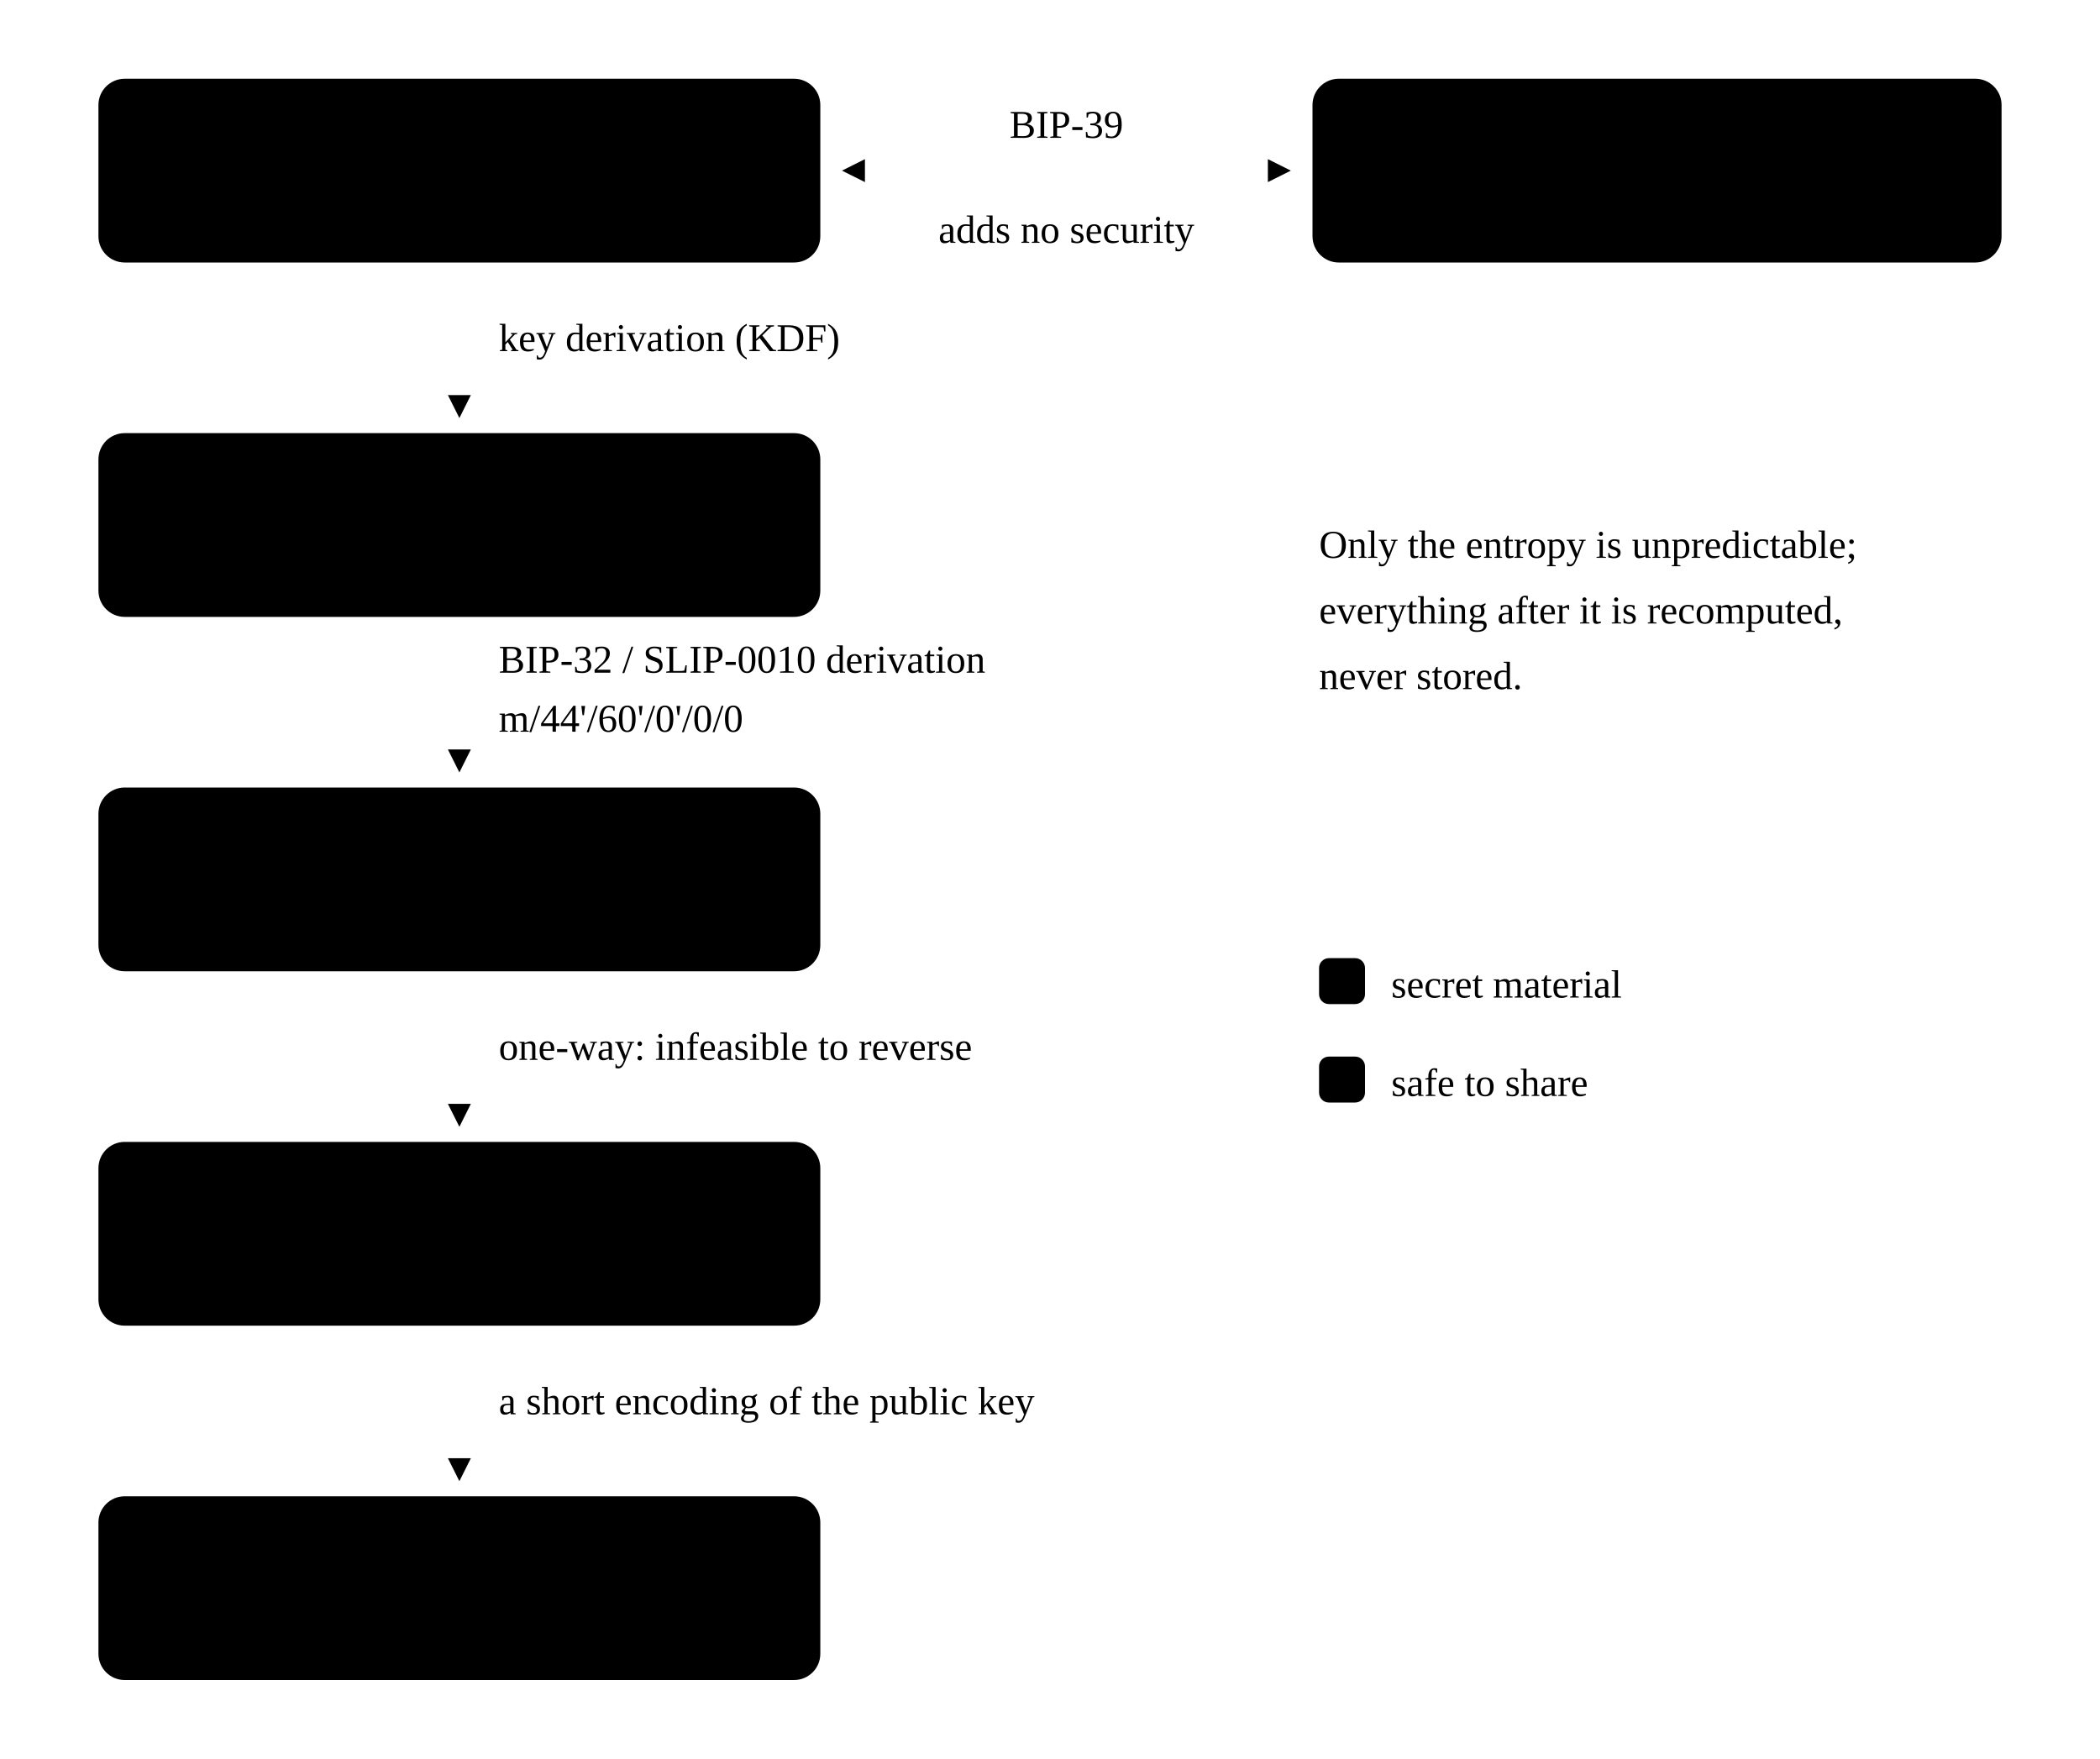
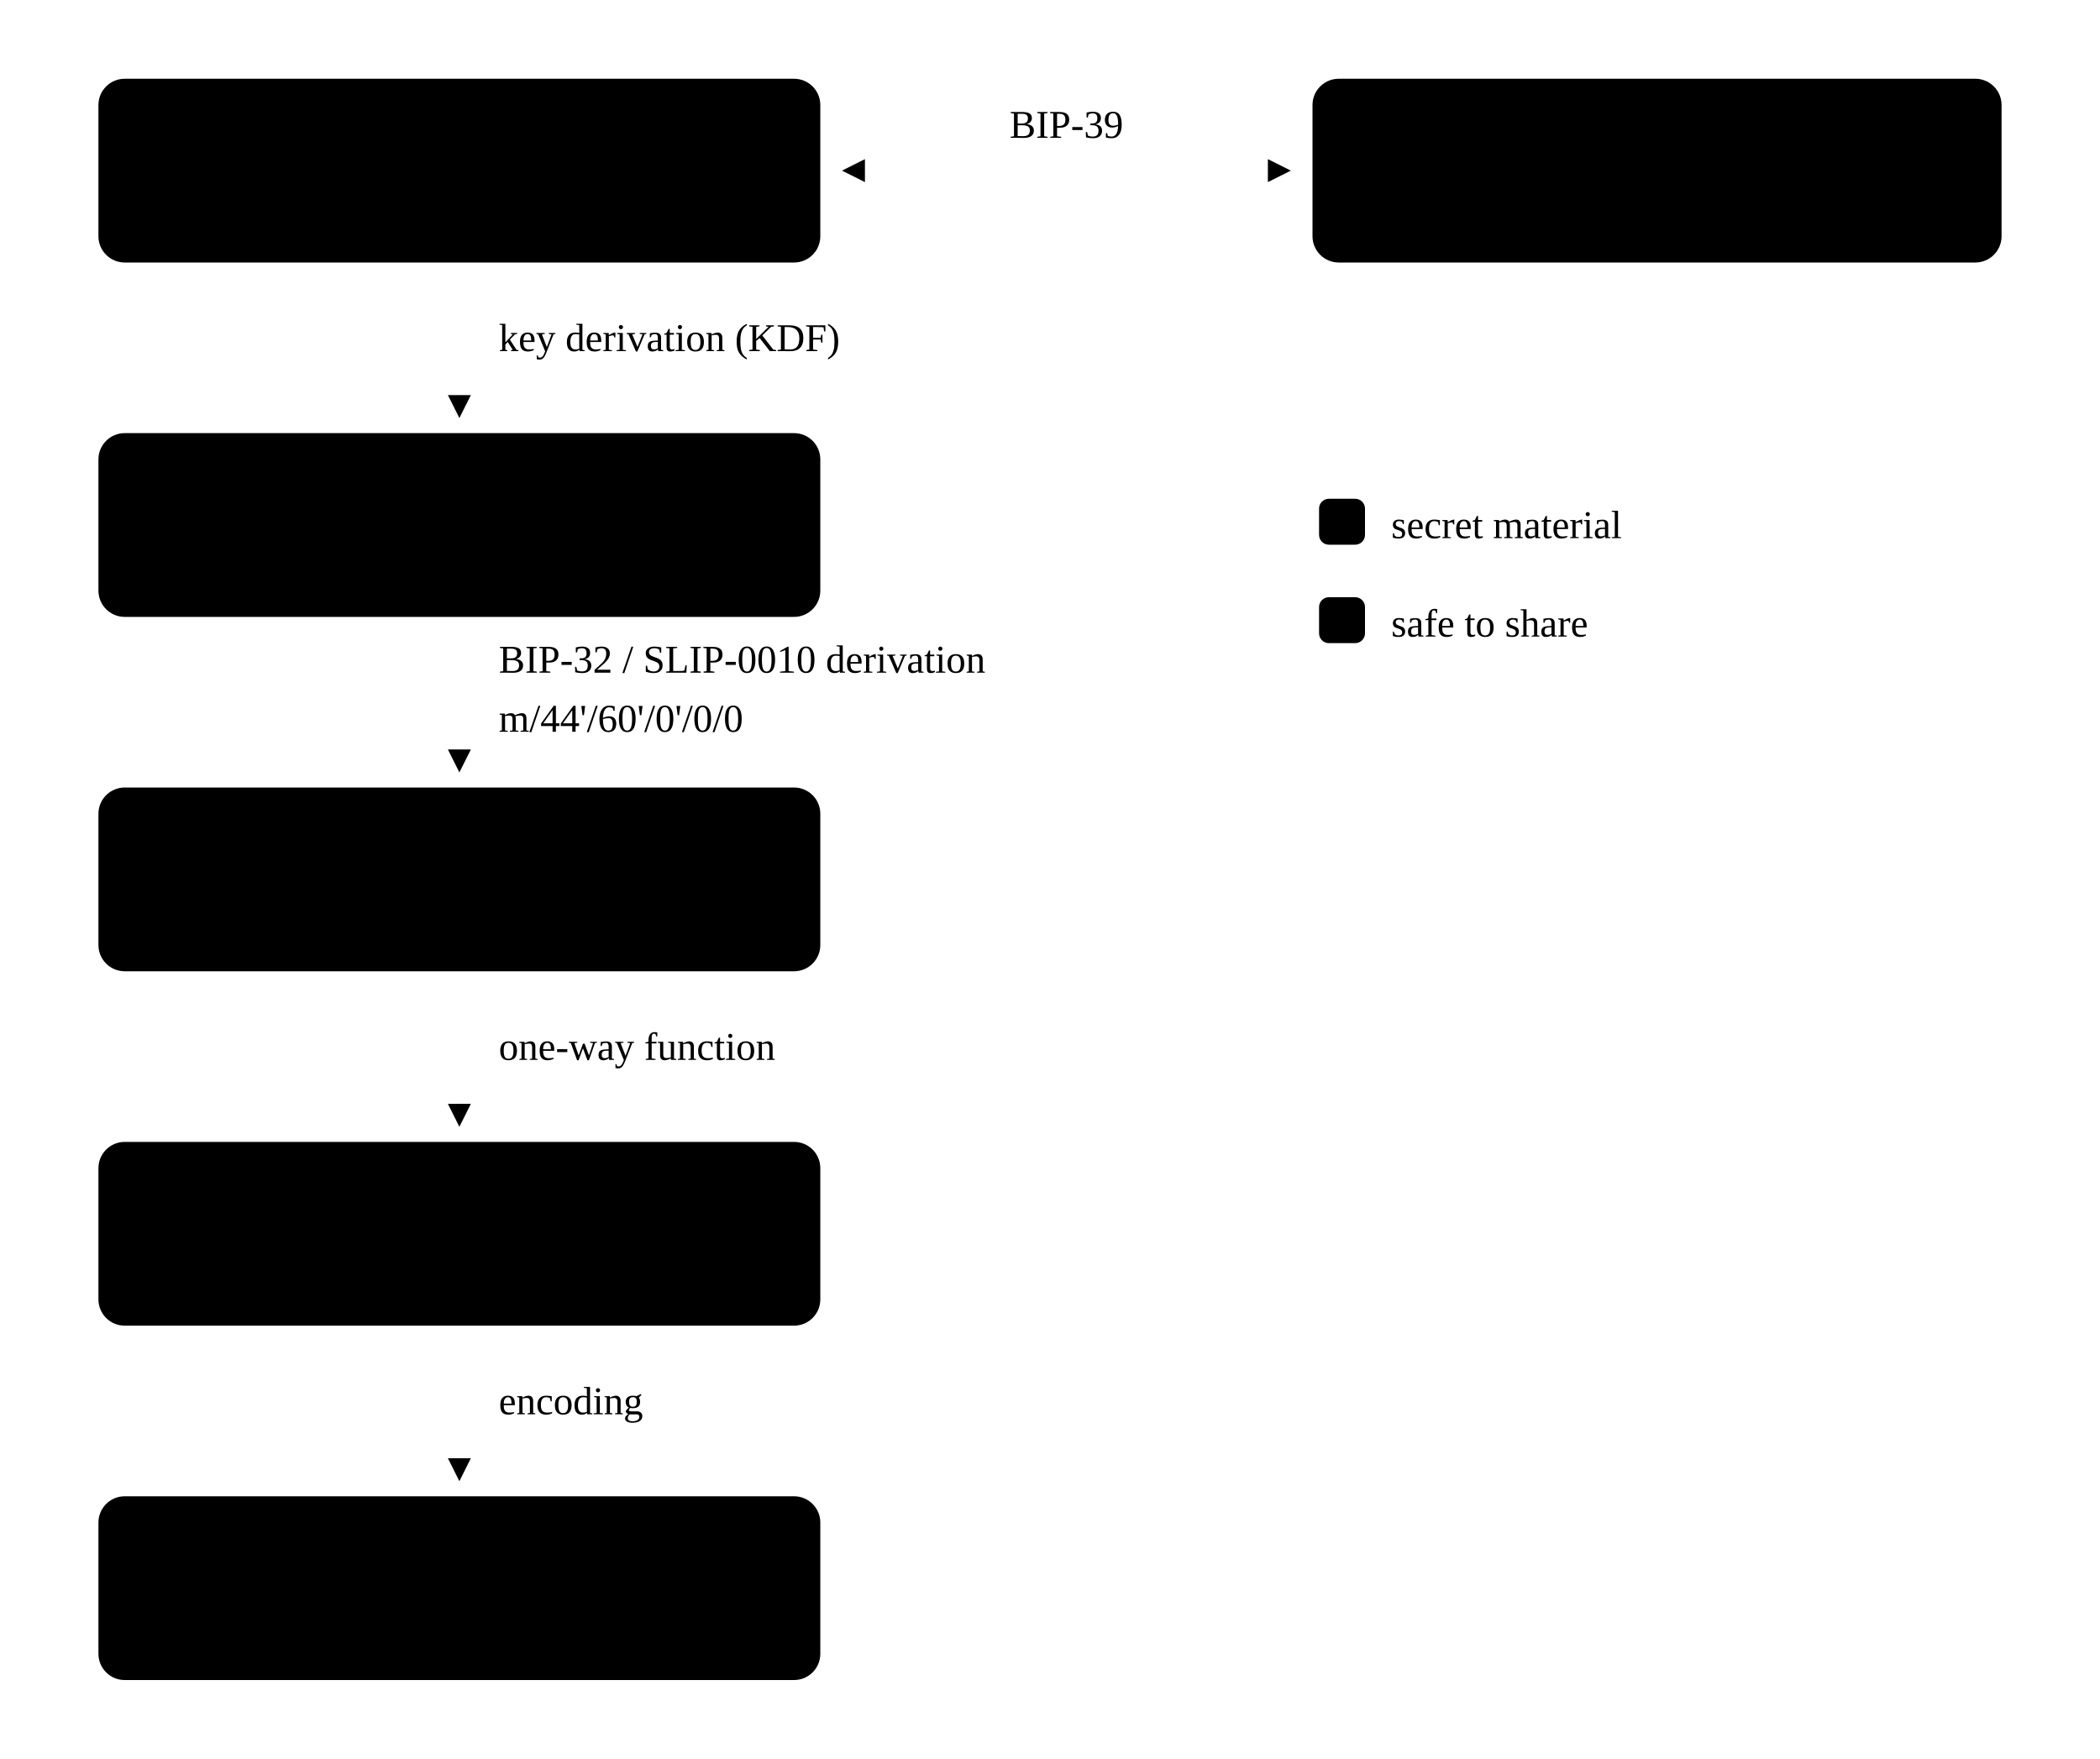
<svg xmlns="http://www.w3.org/2000/svg" viewBox="0 0 640 536" width="640" height="536" role="img" class="mera-diagram">
  <defs>
    <marker id="dp-arrow" viewBox="0 0 10 10" refX="8" refY="5" markerWidth="7" markerHeight="7" orient="auto-start-reverse">
      <path d="M0 0 L10 5 L0 10 z" class="d-head" />
    </marker>
  </defs>
  <rect class="d-secret" x="30" y="24" width="220" height="56" rx="8" />
-   <text x="140" y="48" text-anchor="middle">Entropy</text>
-   <text x="140" y="67" text-anchor="middle" class="d-sub">32 random bytes</text>
+   <text x="140" y="57" text-anchor="middle">Entropy</text>
  <rect class="d-secret" x="400" y="24" width="210" height="56" rx="8" />
-   <text x="505" y="48" text-anchor="middle">Seed phrase</text>
-   <text x="505" y="67" text-anchor="middle" class="d-sub">12 or 24 words</text>
+   <text x="505" y="57" text-anchor="middle">Seed phrase</text>
  <path class="d-edge d-dashed" d="M258 52 H392" marker-start="url(#dp-arrow)" marker-end="url(#dp-arrow)" />
  <text x="325" y="42" text-anchor="middle" class="d-note">BIP-39</text>
-   <text x="325" y="74" text-anchor="middle" class="d-sub">
-     adds no security
-   </text>
  <path class="d-edge" d="M140 80 V126" marker-end="url(#dp-arrow)" />
  <text x="152" y="107" class="d-note">key derivation (KDF)</text>
  <rect class="d-secret" x="30" y="132" width="220" height="56" rx="8" />
-   <text x="140" y="156" text-anchor="middle">Seed</text>
-   <text x="140" y="175" text-anchor="middle" class="d-sub">
-     extends into a tree of keys
-   </text>
+   <text x="140" y="165" text-anchor="middle">Seed</text>
  <path class="d-edge" d="M140 188 V234" marker-end="url(#dp-arrow)" />
  <text x="152" y="205" class="d-note">BIP-32 / SLIP-0010 derivation</text>
  <text x="152" y="223" class="d-mono">m/44'/60'/0'/0/0</text>
  <rect class="d-secret" x="30" y="240" width="220" height="56" rx="8" />
-   <text x="140" y="264" text-anchor="middle">Private key</text>
-   <text x="140" y="283" text-anchor="middle" class="d-sub">
-     a 256-bit secret number
-   </text>
+   <text x="140" y="273" text-anchor="middle">Private key</text>
  <path class="d-edge" d="M140 296 V342" marker-end="url(#dp-arrow)" />
-   <text x="152" y="323" class="d-note">one-way: infeasible to reverse</text>
+   <text x="152" y="323" class="d-note">one-way function</text>
  <rect class="d-node" x="30" y="348" width="220" height="56" rx="8" />
-   <text x="140" y="372" text-anchor="middle">Public key</text>
-   <text x="140" y="391" text-anchor="middle" class="d-sub">safe to share</text>
+   <text x="140" y="381" text-anchor="middle">Public key</text>
  <path class="d-edge" d="M140 404 V450" marker-end="url(#dp-arrow)" />
-   <text x="152" y="431" class="d-note">a short encoding of the public key</text>
+   <text x="152" y="431" class="d-note">encoding</text>
  <rect class="d-node" x="30" y="456" width="220" height="56" rx="8" />
-   <text x="140" y="480" text-anchor="middle">Address</text>
-   <text x="140" y="499" text-anchor="middle" class="d-sub">
-     safe to publish
-   </text>
-   <text x="402" y="170" class="d-note">Only the entropy is unpredictable;</text>
-   <text x="402" y="190" class="d-note">everything after it is recomputed,</text>
-   <text x="402" y="210" class="d-note">never stored.</text>
-   <rect class="d-secret" x="402" y="292" width="14" height="14" rx="3" />
-   <text x="424" y="304" class="d-note">secret material</text>
-   <rect class="d-node" x="402" y="322" width="14" height="14" rx="3" />
-   <text x="424" y="334" class="d-note">safe to share</text>
+   <text x="140" y="489" text-anchor="middle">Address</text>
+   <rect class="d-secret" x="402" y="152" width="14" height="14" rx="3" />
+   <text x="424" y="164" class="d-note">secret material</text>
+   <rect class="d-node" x="402" y="182" width="14" height="14" rx="3" />
+   <text x="424" y="194" class="d-note">safe to share</text>
</svg>
